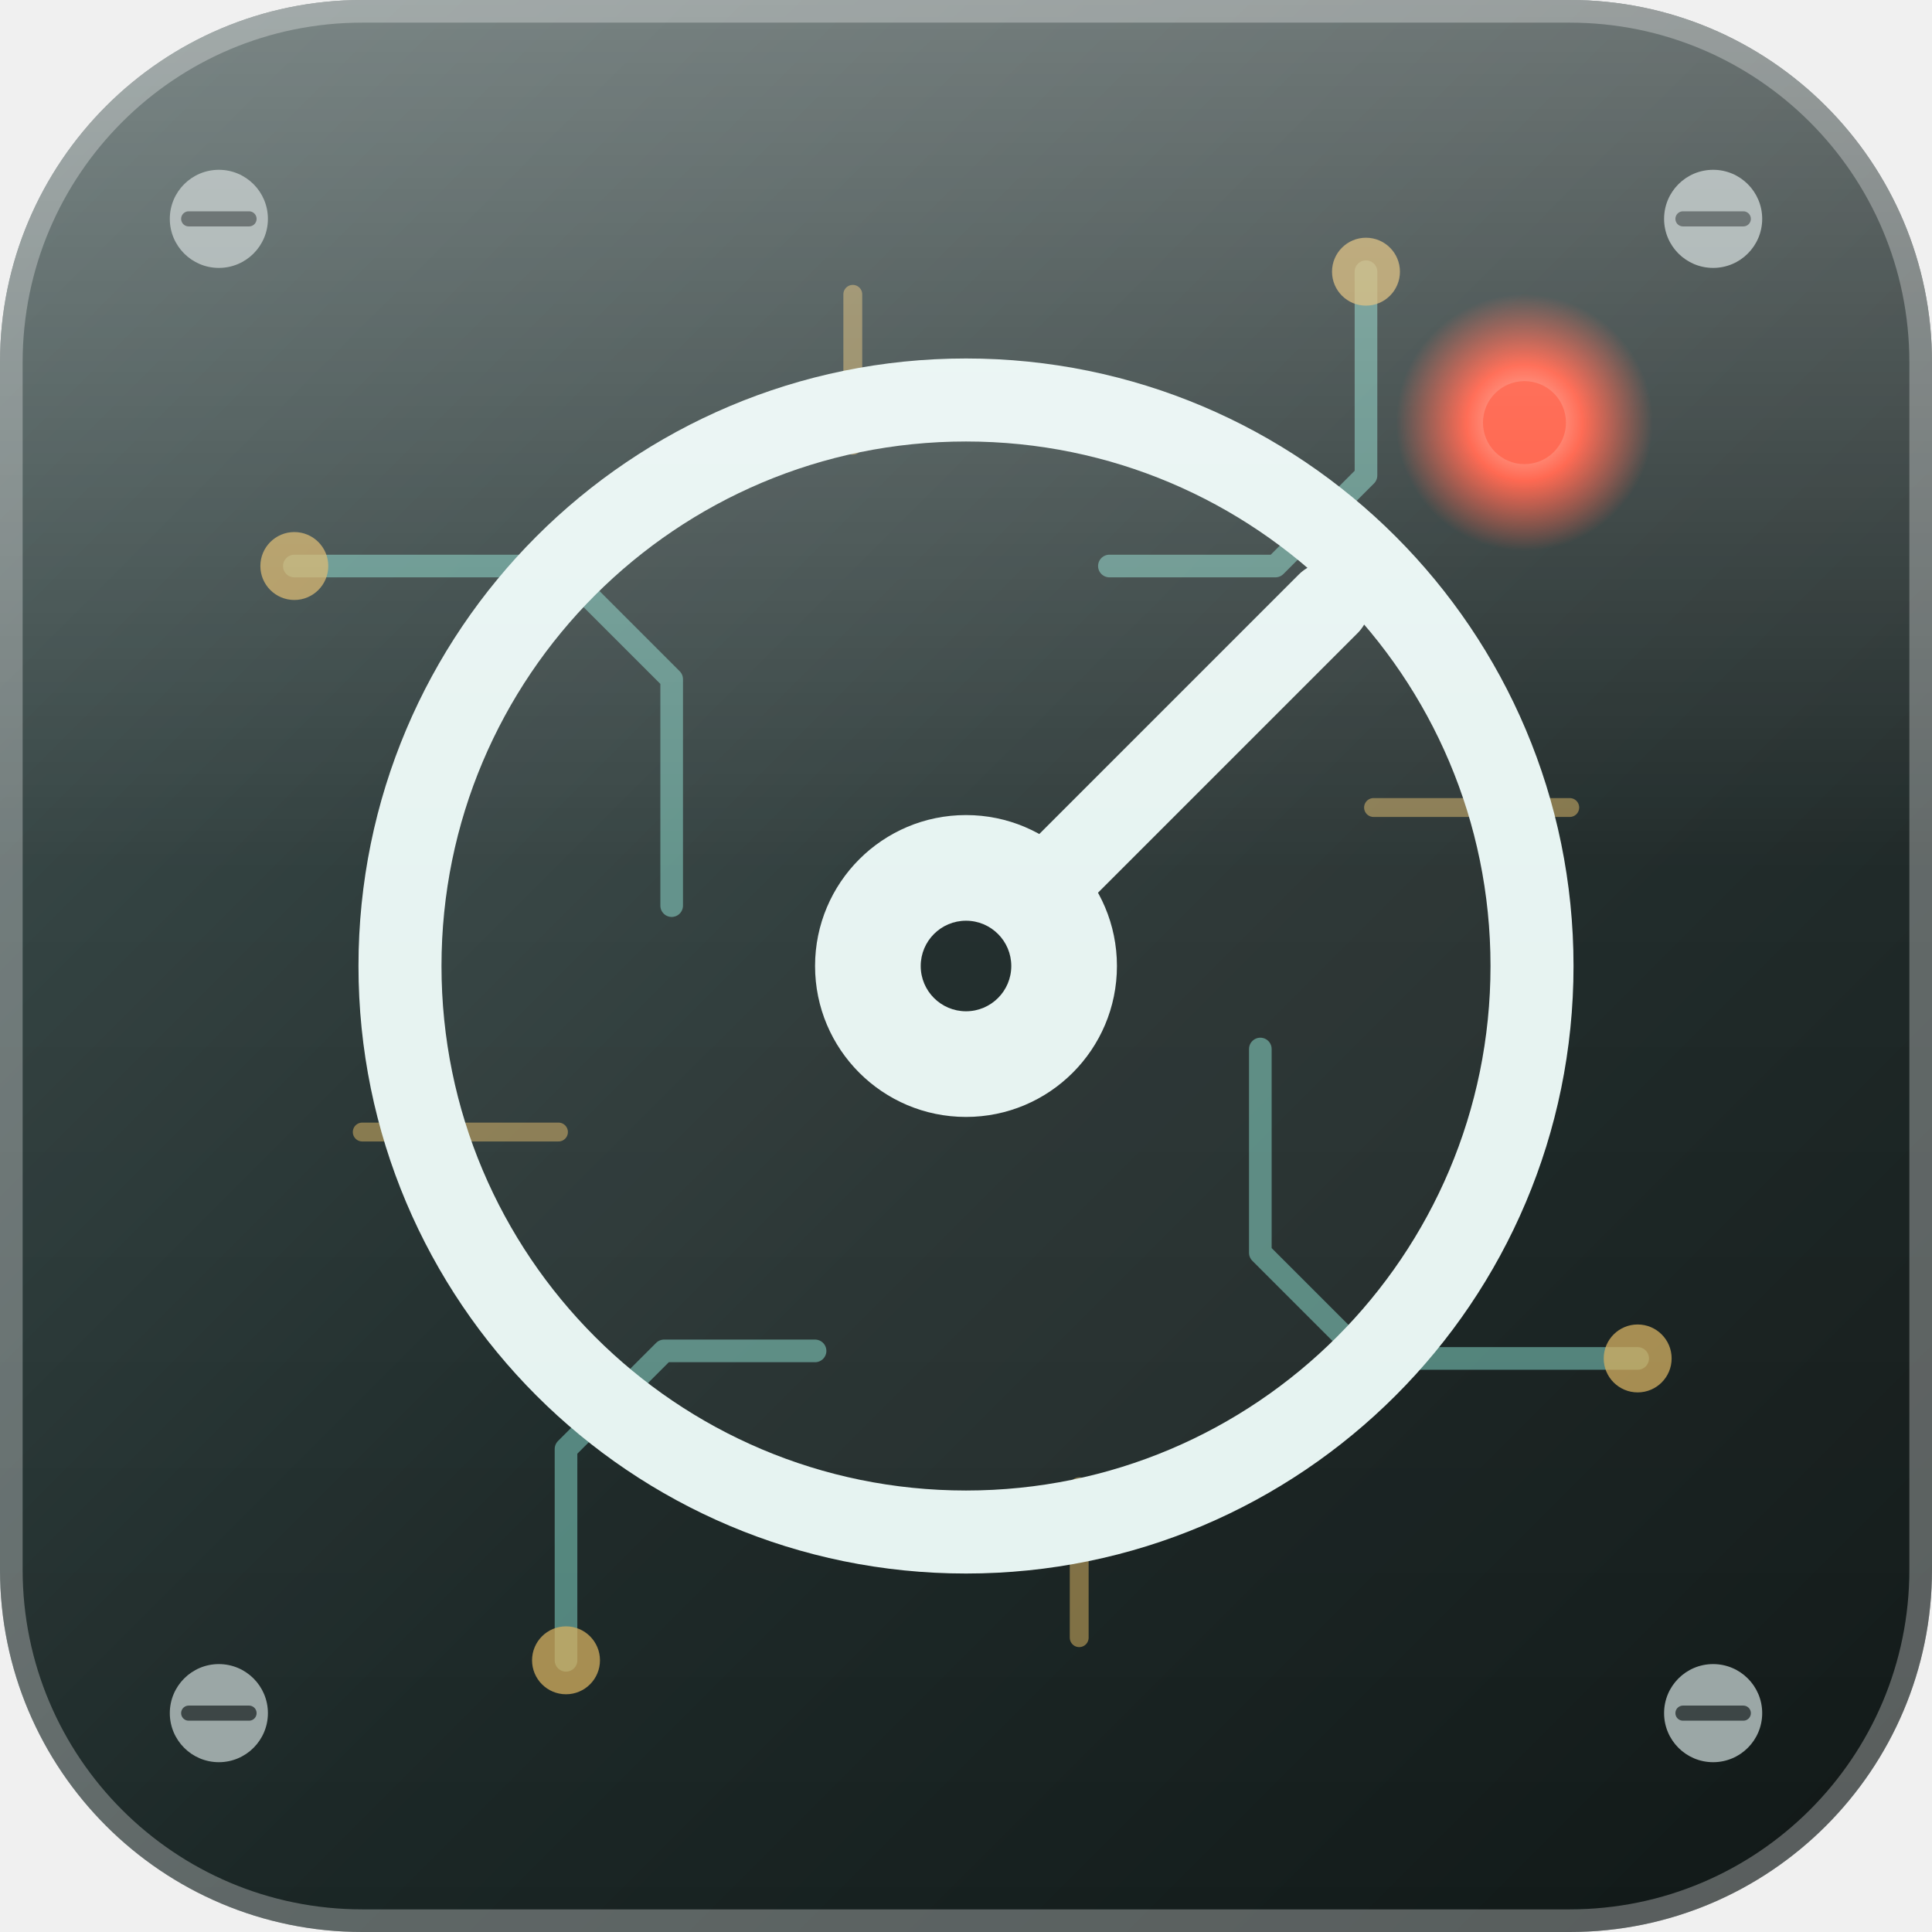
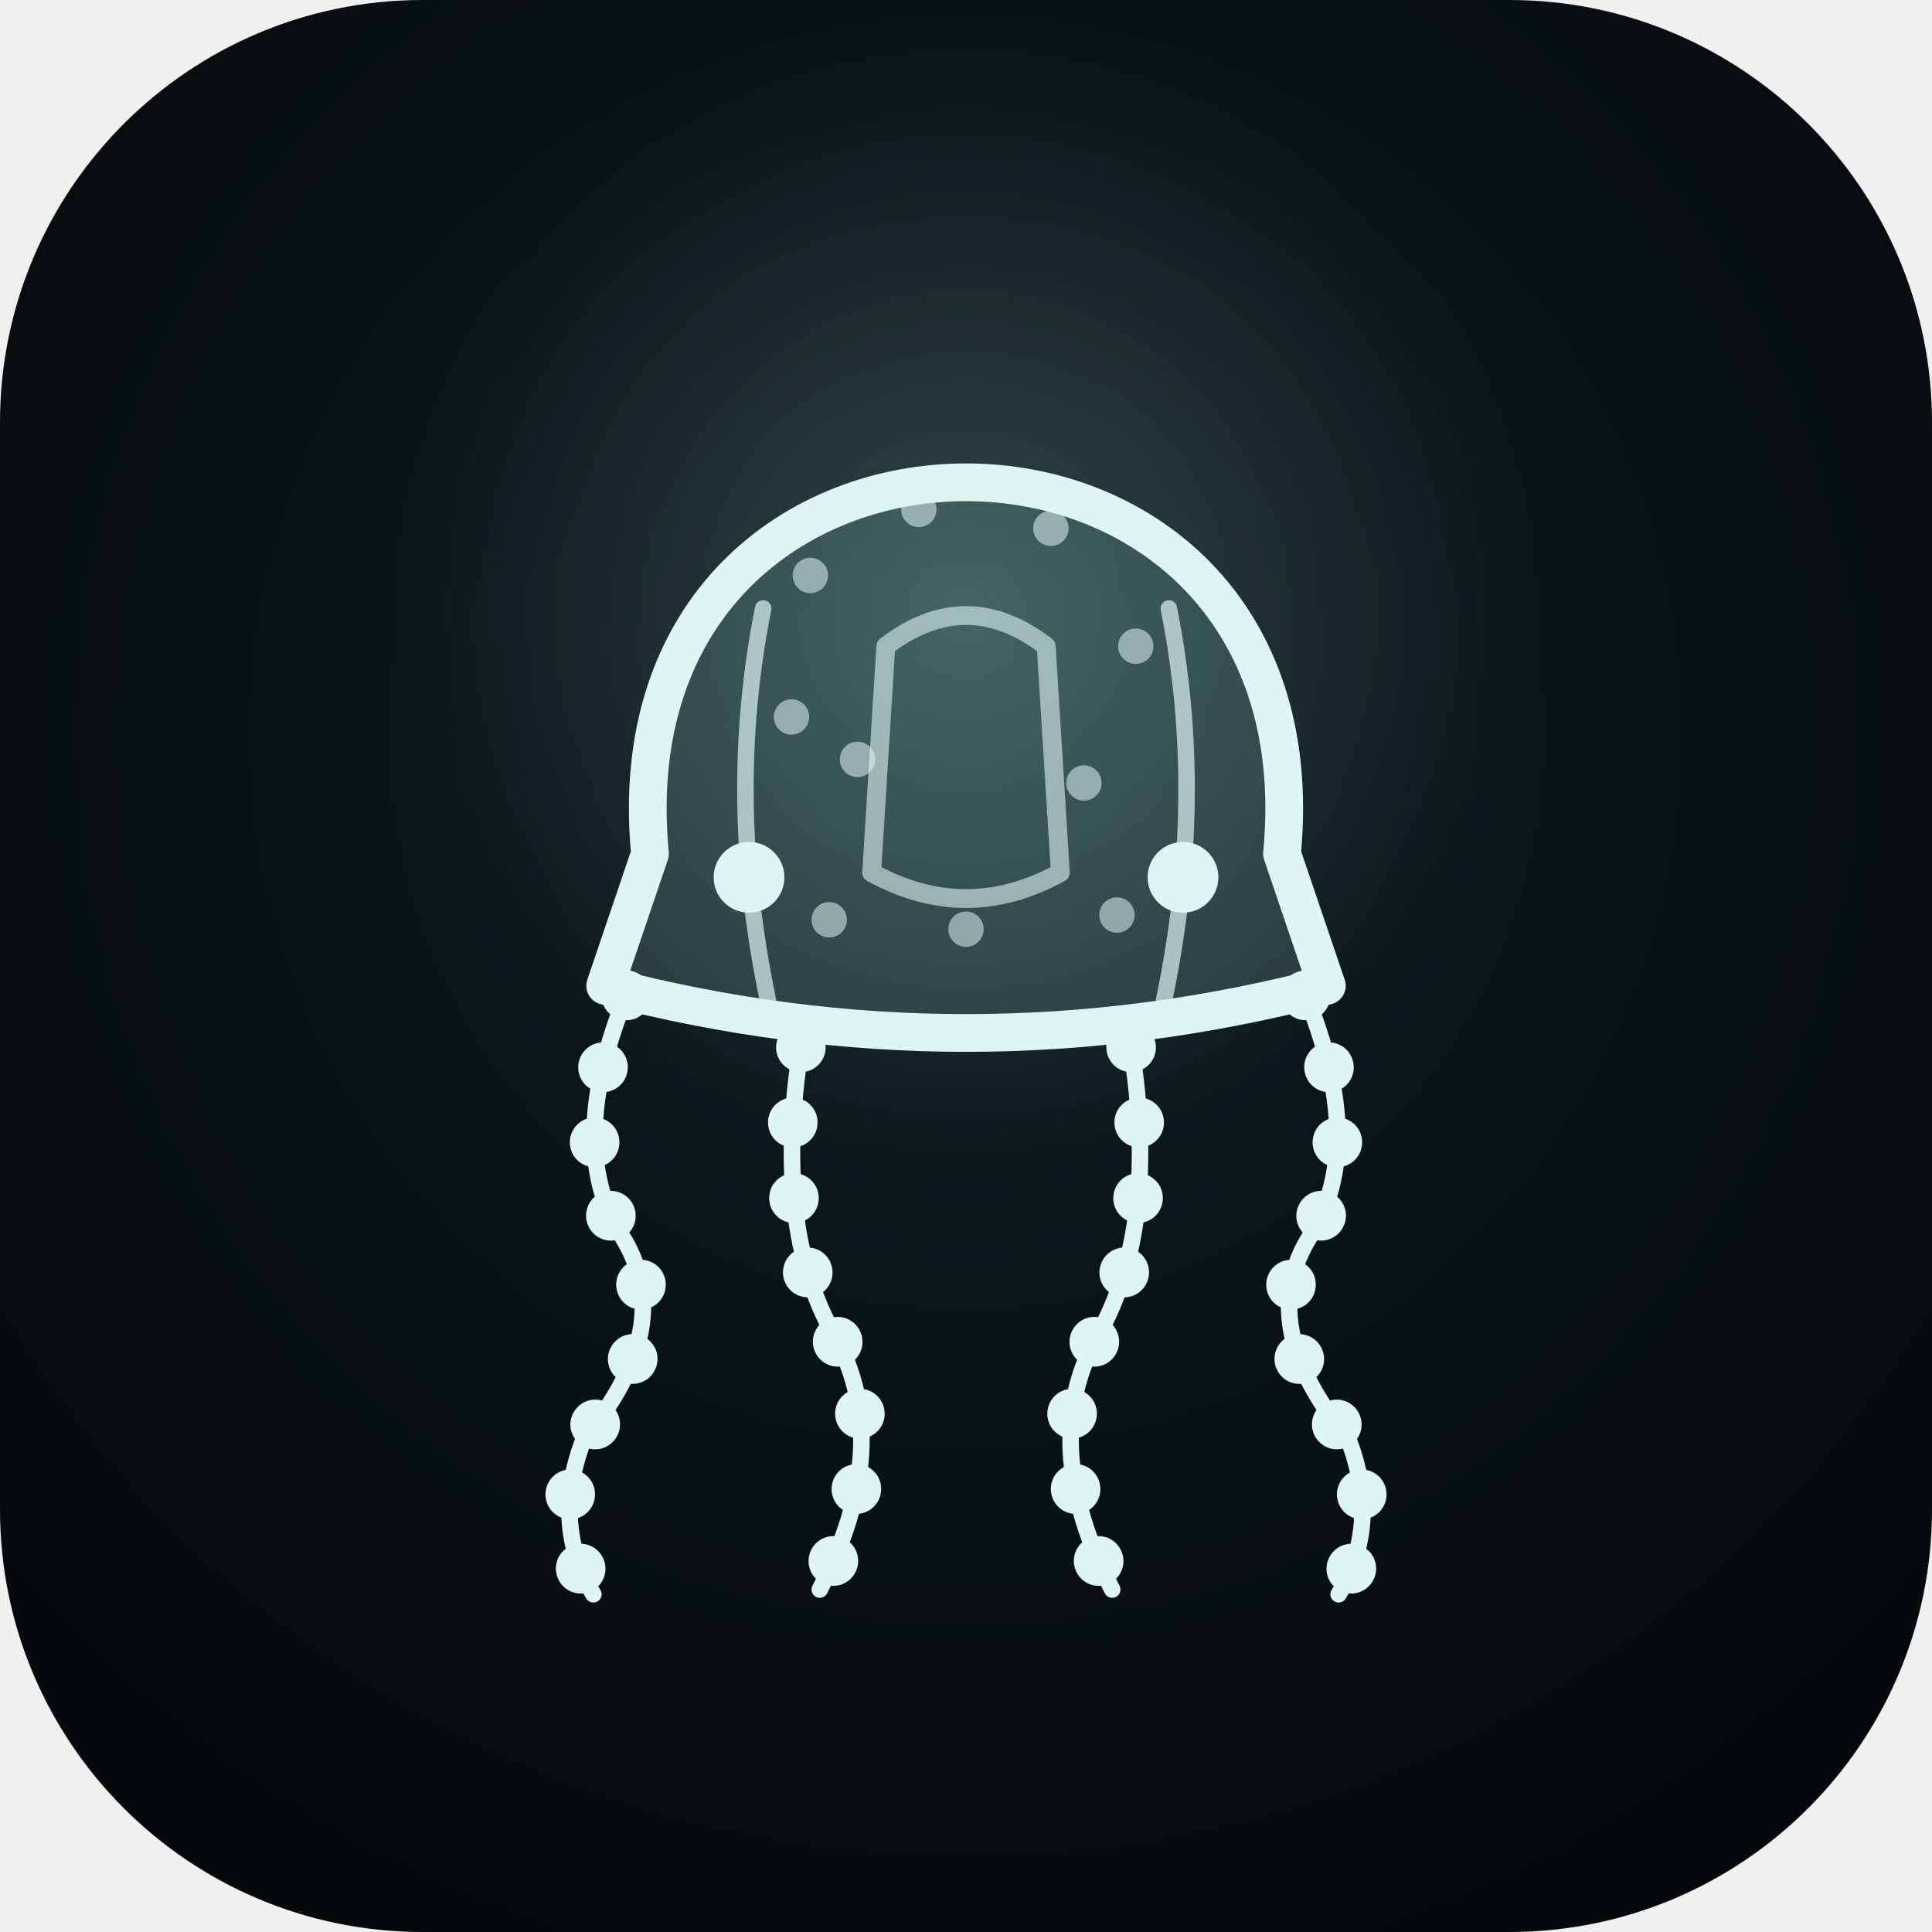
<svg xmlns="http://www.w3.org/2000/svg" viewBox="0 0 512 512">
  <defs>
-     <linearGradient id="shell" x1="0" y1="0" x2="1" y2="1">
-       <stop offset="0" stop-color="#3B4D4C" />
-       <stop offset=".55" stop-color="#1B2726" />
-       <stop offset="1" stop-color="#101716" />
-     </linearGradient>
-     <linearGradient id="gloss" x1="0" y1="0" x2="0" y2="1">
-       <stop offset="0" stop-color="#FFFFFF" stop-opacity=".34" />
-       <stop offset=".45" stop-color="#FFFFFF" stop-opacity=".04" />
-       <stop offset="1" stop-color="#FFFFFF" stop-opacity="0" />
-     </linearGradient>
-     <radialGradient id="led" cx=".5" cy=".5" r=".5">
-       <stop offset="0" stop-color="#FFB3A3" />
-       <stop offset=".45" stop-color="#FF4A2E" />
-       <stop offset="1" stop-color="#FF4A2E" stop-opacity="0" />
+     <radialGradient id="g" cx="50%" cy="38%" r="70%">
+       <stop offset="0" stop-color="#0F1C20" />
+       <stop offset="1" stop-color="#05080A" />
+     </radialGradient>
+     <radialGradient id="h" cx="50%" cy="40%" r="40%">
+       <stop offset="0" stop-color="#A9F0EC" stop-opacity=".22" />
+       <stop offset="1" stop-color="#A9F0EC" stop-opacity="0" />
    </radialGradient>
  </defs>
-   <rect width="512" height="512" rx="96" fill="url(#shell)" />
-   <g fill="none" stroke="#7FD1C2" stroke-width="6" stroke-linecap="round" stroke-linejoin="round" opacity=".55">
-     <path d="M78 150h70l30 30v60" />
-     <path d="M434 360h-72l-28-28v-54" />
-     <path d="M150 440v-56l26-26h40" />
-     <path d="M362 72v54l-24 24h-44" />
+   <rect width="512" height="512" rx="112" fill="url(#g)" />
+   <circle cx="256" cy="200" r="190" fill="url(#h)" />
+   <g transform="translate(56 30) scale(6.25)">
+     <path d="M18.6 31.4C16.6 10.4 47.4 10.4 45.4 31.4l1.9 5.6Q32 41 16.7 37z" fill="rgba(169,240,236,.16)" />
+     <path d="M18.6 31.4C16.6 10.4 47.4 10.4 45.4 31.4l1.9 5.6Q32 41 16.7 37z" fill="none" stroke="#DDF6F2" stroke-width="1.6" stroke-linecap="round" stroke-linejoin="round" />
+     <path d="M28.6 22.6q3.4-2.6 6.8 0l.6 9.6q-4 2.2-8 0z" fill="none" stroke="#DDF6F2" stroke-width="0.8" stroke-linecap="round" stroke-linejoin="round" opacity=".6" />
+     <path d="M23.4 21q-1.6 8 .2 16.6M40.6 21q1.6 8-.2 16.6" fill="none" stroke="#DDF6F2" stroke-width="0.7" stroke-linecap="round" stroke-linejoin="round" opacity=".7" />
+     <circle cx="22.8" cy="32.4" r="1.5" fill="#DDF6F2" />
+     <circle cx="41.2" cy="32.4" r="1.5" fill="#DDF6F2" />
+     <circle cx="25.4" cy="19.6" r=".75" fill="#DDF6F2" opacity=".55" />
+     <circle cx="30" cy="16.8" r=".75" fill="#DDF6F2" opacity=".55" />
+     <circle cx="35.6" cy="17.6" r=".75" fill="#DDF6F2" opacity=".55" />
+     <circle cx="39.2" cy="22.6" r=".75" fill="#DDF6F2" opacity=".55" />
+     <circle cx="27.4" cy="27.4" r=".75" fill="#DDF6F2" opacity=".55" />
+     <circle cx="37" cy="28.4" r=".75" fill="#DDF6F2" opacity=".55" />
+     <circle cx="24.6" cy="25.6" r=".75" fill="#DDF6F2" opacity=".55" />
+     <circle cx="32" cy="34.6" r=".75" fill="#DDF6F2" opacity=".55" />
+     <circle cx="38.4" cy="34" r=".75" fill="#DDF6F2" opacity=".55" />
+     <circle cx="26.2" cy="34.2" r=".75" fill="#DDF6F2" opacity=".55" />
+     <path d="M17.6 37.4q-2.6 6.4-.2 10.2t-1.6 8.6q-1.4 3.6.4 6.6" fill="none" stroke="#DDF6F2" stroke-width="0.7" stroke-linecap="round" stroke-linejoin="round" />
+     <path d="M17.6 37.4q-2.6 6.4-.2 10.2t-1.6 8.6q-1.4 3.6.4 6.6" fill="none" stroke="#DDF6F2" stroke-width="2.1" stroke-linecap="round" stroke-linejoin="round" stroke-dasharray=".01 3.2" />
+     <path d="M25 39.6q-1.2 7.6 1.4 12.2t-.6 10.8" fill="none" stroke="#DDF6F2" stroke-width="0.7" stroke-linecap="round" stroke-linejoin="round" />
+     <path d="M25 39.6q-1.2 7.6 1.4 12.2t-.6 10.8" fill="none" stroke="#DDF6F2" stroke-width="2.1" stroke-linecap="round" stroke-linejoin="round" stroke-dasharray=".01 3.2" />
+     <path d="M39 39.6q1.2 7.6-1.4 12.2t.6 10.8" fill="none" stroke="#DDF6F2" stroke-width="0.7" stroke-linecap="round" stroke-linejoin="round" />
+     <path d="M39 39.6q1.2 7.6-1.4 12.2t.6 10.8" fill="none" stroke="#DDF6F2" stroke-width="2.1" stroke-linecap="round" stroke-linejoin="round" stroke-dasharray=".01 3.2" />
+     <path d="M46.4 37.4q2.6 6.4.2 10.2t1.6 8.6q1.4 3.6-.4 6.6" fill="none" stroke="#DDF6F2" stroke-width="0.7" stroke-linecap="round" stroke-linejoin="round" />
+     <path d="M46.4 37.4q2.6 6.4.2 10.2t1.6 8.6q1.4 3.6-.4 6.6" fill="none" stroke="#DDF6F2" stroke-width="2.1" stroke-linecap="round" stroke-linejoin="round" stroke-dasharray=".01 3.2" />
  </g>
-   <g fill="none" stroke="#D4AF5F" stroke-width="5" stroke-linecap="round" opacity=".55">
-     <path d="M96 300h52" />
-     <path d="M364 214h52" />
-     <path d="M226 78v40" />
-     <path d="M286 394v40" />
-   </g>
-   <g fill="#D4AF5F" opacity=".75">
-     <circle cx="78" cy="150" r="9" />
-     <circle cx="434" cy="360" r="9" />
-     <circle cx="150" cy="440" r="9" />
-     <circle cx="362" cy="72" r="9" />
-   </g>
-   <circle cx="256" cy="256" r="150" fill="#FFFFFF" fill-opacity=".05" />
-   <circle cx="256" cy="256" r="150" fill="none" stroke="#E6F3F1" stroke-width="22" />
-   <line x1="256" y1="256" x2="352" y2="160" stroke="#E6F3F1" stroke-width="22" stroke-linecap="round" />
-   <circle cx="256" cy="256" r="40" fill="#E6F3F1" />
-   <circle cx="256" cy="256" r="12" fill="#1B2726" />
-   <circle cx="404" cy="112" r="34" fill="url(#led)" />
-   <circle cx="404" cy="112" r="11" fill="#FF4A2E" />
-   <g fill="#9AA6A5">
-     <circle cx="58" cy="58" r="13" />
-     <circle cx="454" cy="58" r="13" />
-     <circle cx="58" cy="454" r="13" />
-     <circle cx="454" cy="454" r="13" />
-   </g>
-   <g stroke="#3B4545" stroke-width="4" stroke-linecap="round">
-     <path d="M50 58h16" />
-     <path d="M446 58h16" />
-     <path d="M50 454h16" />
-     <path d="M446 454h16" />
-   </g>
-   <rect width="512" height="512" rx="96" fill="url(#gloss)" />
-   <rect x="3" y="3" width="506" height="506" rx="93" fill="none" stroke="#FFFFFF" stroke-opacity=".3" stroke-width="6" />
</svg>
